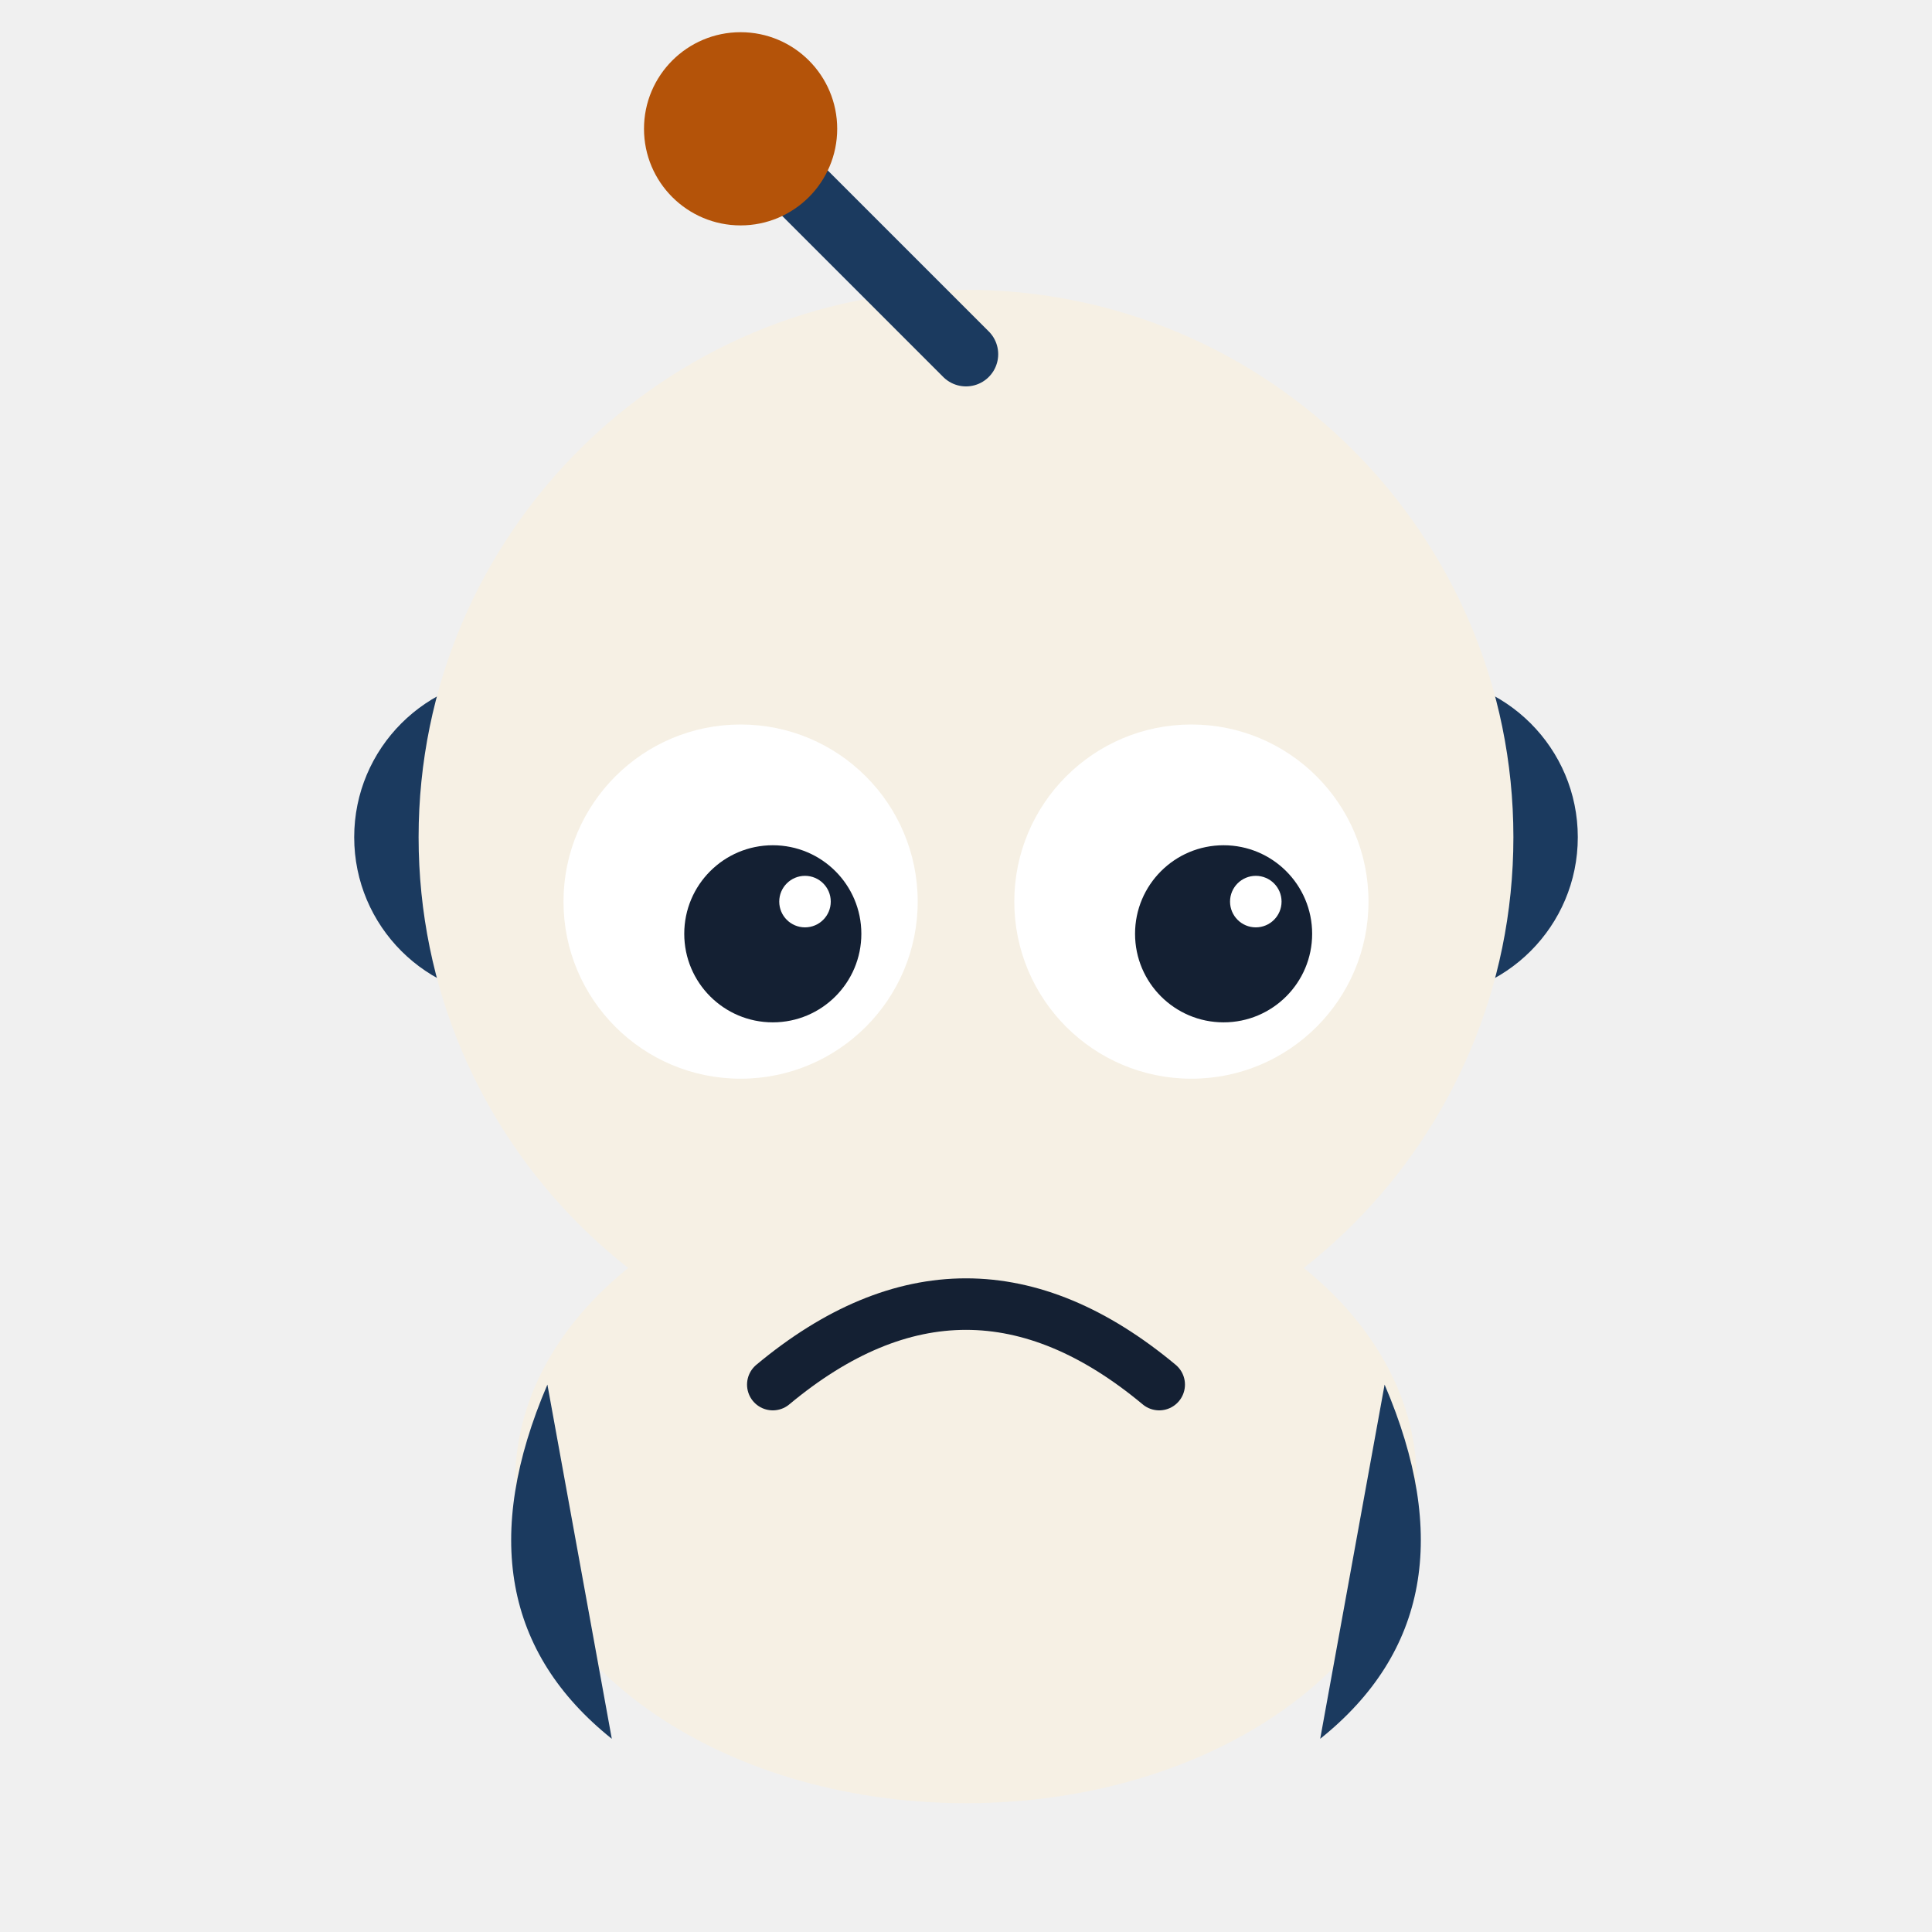
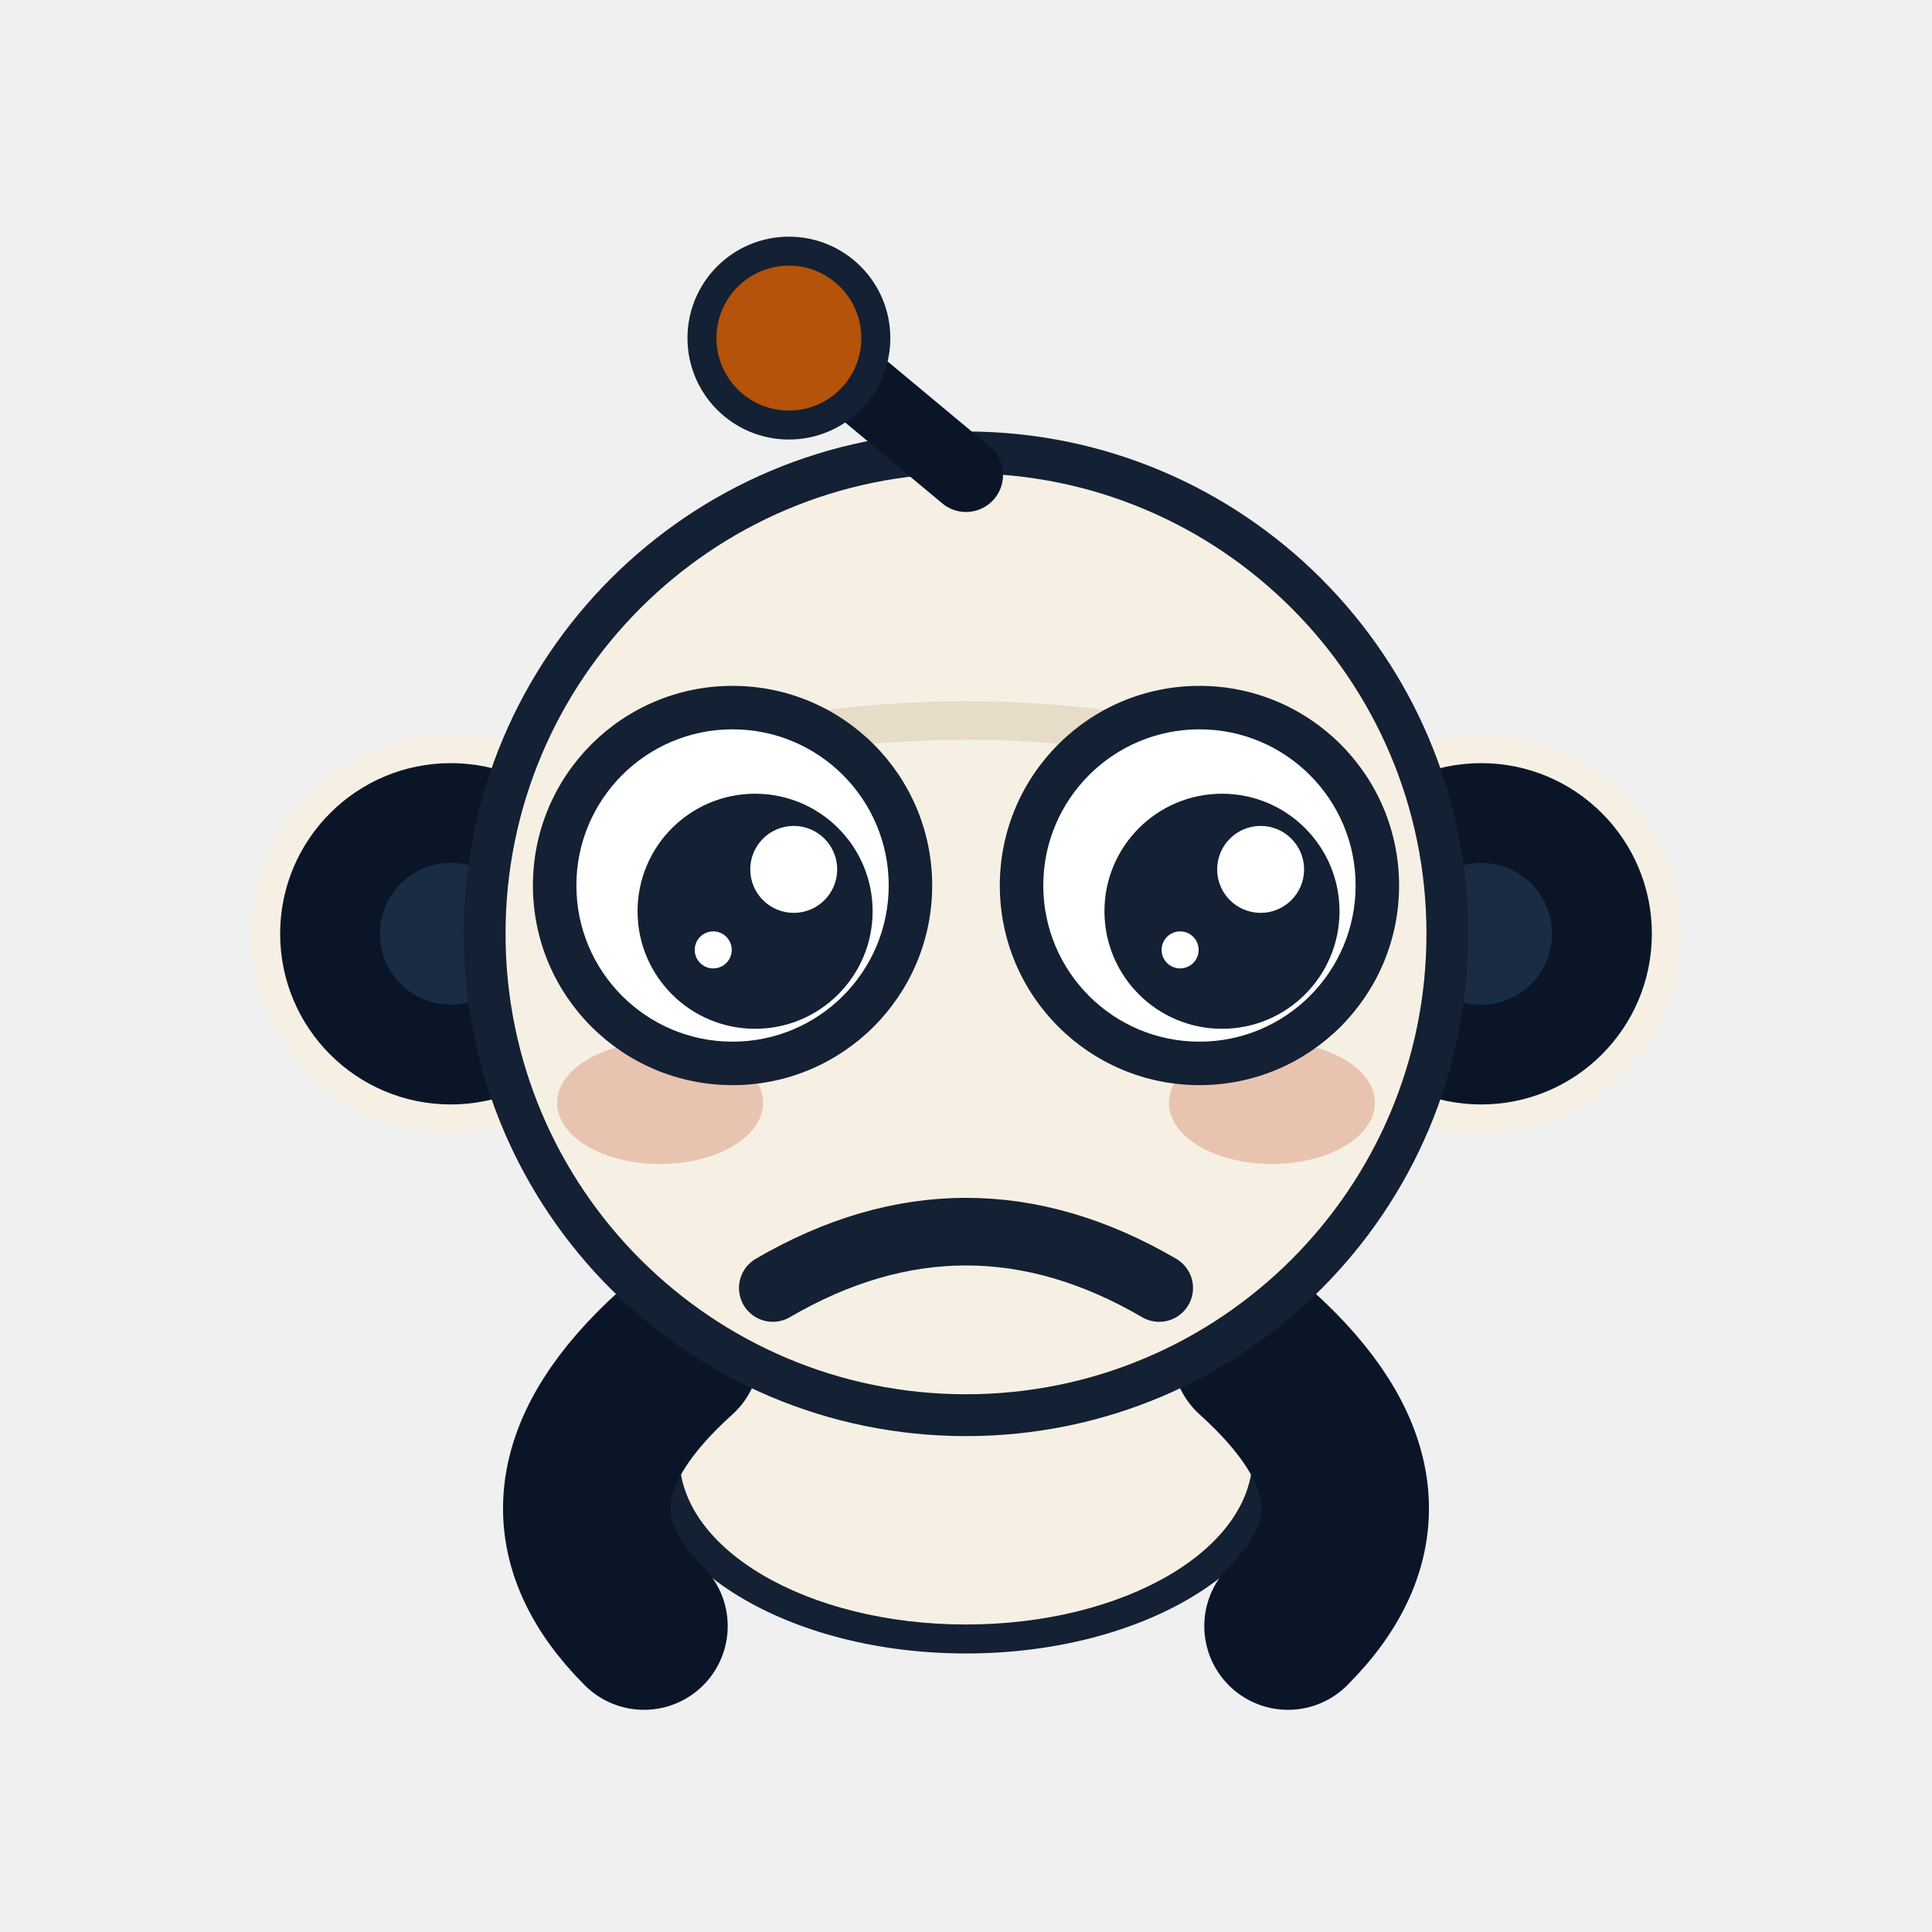
<svg xmlns="http://www.w3.org/2000/svg" width="120" height="120" viewBox="0 0 120 120" role="img" aria-label="Biti the robot">
-   <circle cx="32" cy="52" r="10" fill="#1B3A5F" />
-   <circle cx="88" cy="52" r="10" fill="#1B3A5F" />
-   <ellipse cx="60" cy="92" rx="28" ry="20" fill="#F6F0E4" />
-   <path d="M34 86 Q28 100 38 108" fill="#1B3A5F" />
-   <path d="M86 86 Q92 100 82 108" fill="#1B3A5F" />
-   <circle cx="60" cy="52" r="34" fill="#F6F0E4" />
-   <line x1="60" y1="22" x2="48" y2="10" stroke="#1B3A5F" stroke-width="4" stroke-linecap="round" />
-   <circle cx="46" cy="8" r="6" fill="#B45309" />
-   <circle cx="46" cy="56" r="11" fill="#FFFFFF" />
-   <circle cx="74" cy="56" r="11" fill="#FFFFFF" />
-   <circle cx="48" cy="58" r="5.5" fill="#142033" />
-   <circle cx="76" cy="58" r="5.5" fill="#142033" />
-   <circle cx="50" cy="56" r="1.6" fill="#FFFFFF" />
-   <circle cx="78" cy="56" r="1.6" fill="#FFFFFF" />
-   <path d="M48 86 Q60 76 72 86" fill="none" stroke="#142033" stroke-width="3.2" stroke-linecap="round" />
+   <circle cx="28" cy="58" r="12.4" fill="#F6F0E4" />
+   <circle cx="92" cy="58" r="12.4" fill="#F6F0E4" />
+   <circle cx="28" cy="58" r="10.6" fill="#0A1628" />
+   <circle cx="92" cy="58" r="10.6" fill="#0A1628" />
+   <circle cx="28" cy="58" r="4.4" fill="#1A2C44" />
+   <circle cx="92" cy="58" r="4.4" fill="#1A2C44" />
+   <ellipse cx="60" cy="90.5" rx="20" ry="12.2" fill="#142033" />
+   <ellipse cx="60" cy="90.5" rx="17.8" ry="10.4" fill="#F6F0E4" />
+   <path d="M42 84 Q32 93 40 101" fill="none" stroke="#0A1628" stroke-width="10.4" stroke-linecap="round" />
+   <path d="M78 84 Q88 93 80 101" fill="none" stroke="#0A1628" stroke-width="10.4" stroke-linecap="round" />
+   <circle cx="60" cy="58" r="31.2" fill="#142033" />
+   <circle cx="60" cy="58" r="28.6" fill="#F6F0E4" />
+   <path d="M39 48 Q60 41.5 81 48" fill="none" stroke="#E7DCC8" stroke-width="2.4" stroke-linecap="round" />
+   <ellipse cx="41" cy="68.5" rx="6.4" ry="3.8" fill="#E8C4B0" />
+   <ellipse cx="79" cy="68.5" rx="6.4" ry="3.8" fill="#E8C4B0" />
+   <line x1="60" y1="29.5" x2="51" y2="22" stroke="#0A1628" stroke-width="4.6" stroke-linecap="round" />
+   <circle cx="49" cy="21" r="5.4" fill="#B45309" stroke="#142033" stroke-width="1.8" />
+   <circle cx="45.5" cy="55" r="12.4" fill="#142033" />
+   <circle cx="74.5" cy="55" r="12.4" fill="#142033" />
+   <circle cx="45.5" cy="55" r="9.7" fill="#FFFFFF" />
+   <circle cx="74.5" cy="55" r="9.7" fill="#FFFFFF" />
+   <circle cx="46.9" cy="56.6" r="7.3" fill="#142033" />
+   <circle cx="75.9" cy="56.6" r="7.3" fill="#142033" />
+   <circle cx="49.3" cy="54.0" r="2.7" fill="#FFFFFF" />
+   <circle cx="78.3" cy="54.0" r="2.7" fill="#FFFFFF" />
+   <circle cx="44.3" cy="59.0" r="1.15" fill="#FFFFFF" />
+   <circle cx="73.3" cy="59.0" r="1.15" fill="#FFFFFF" />
+   <path d="M48 80 Q60 73 72 80" fill="none" stroke="#142033" stroke-width="4.2" stroke-linecap="round" />
</svg>
